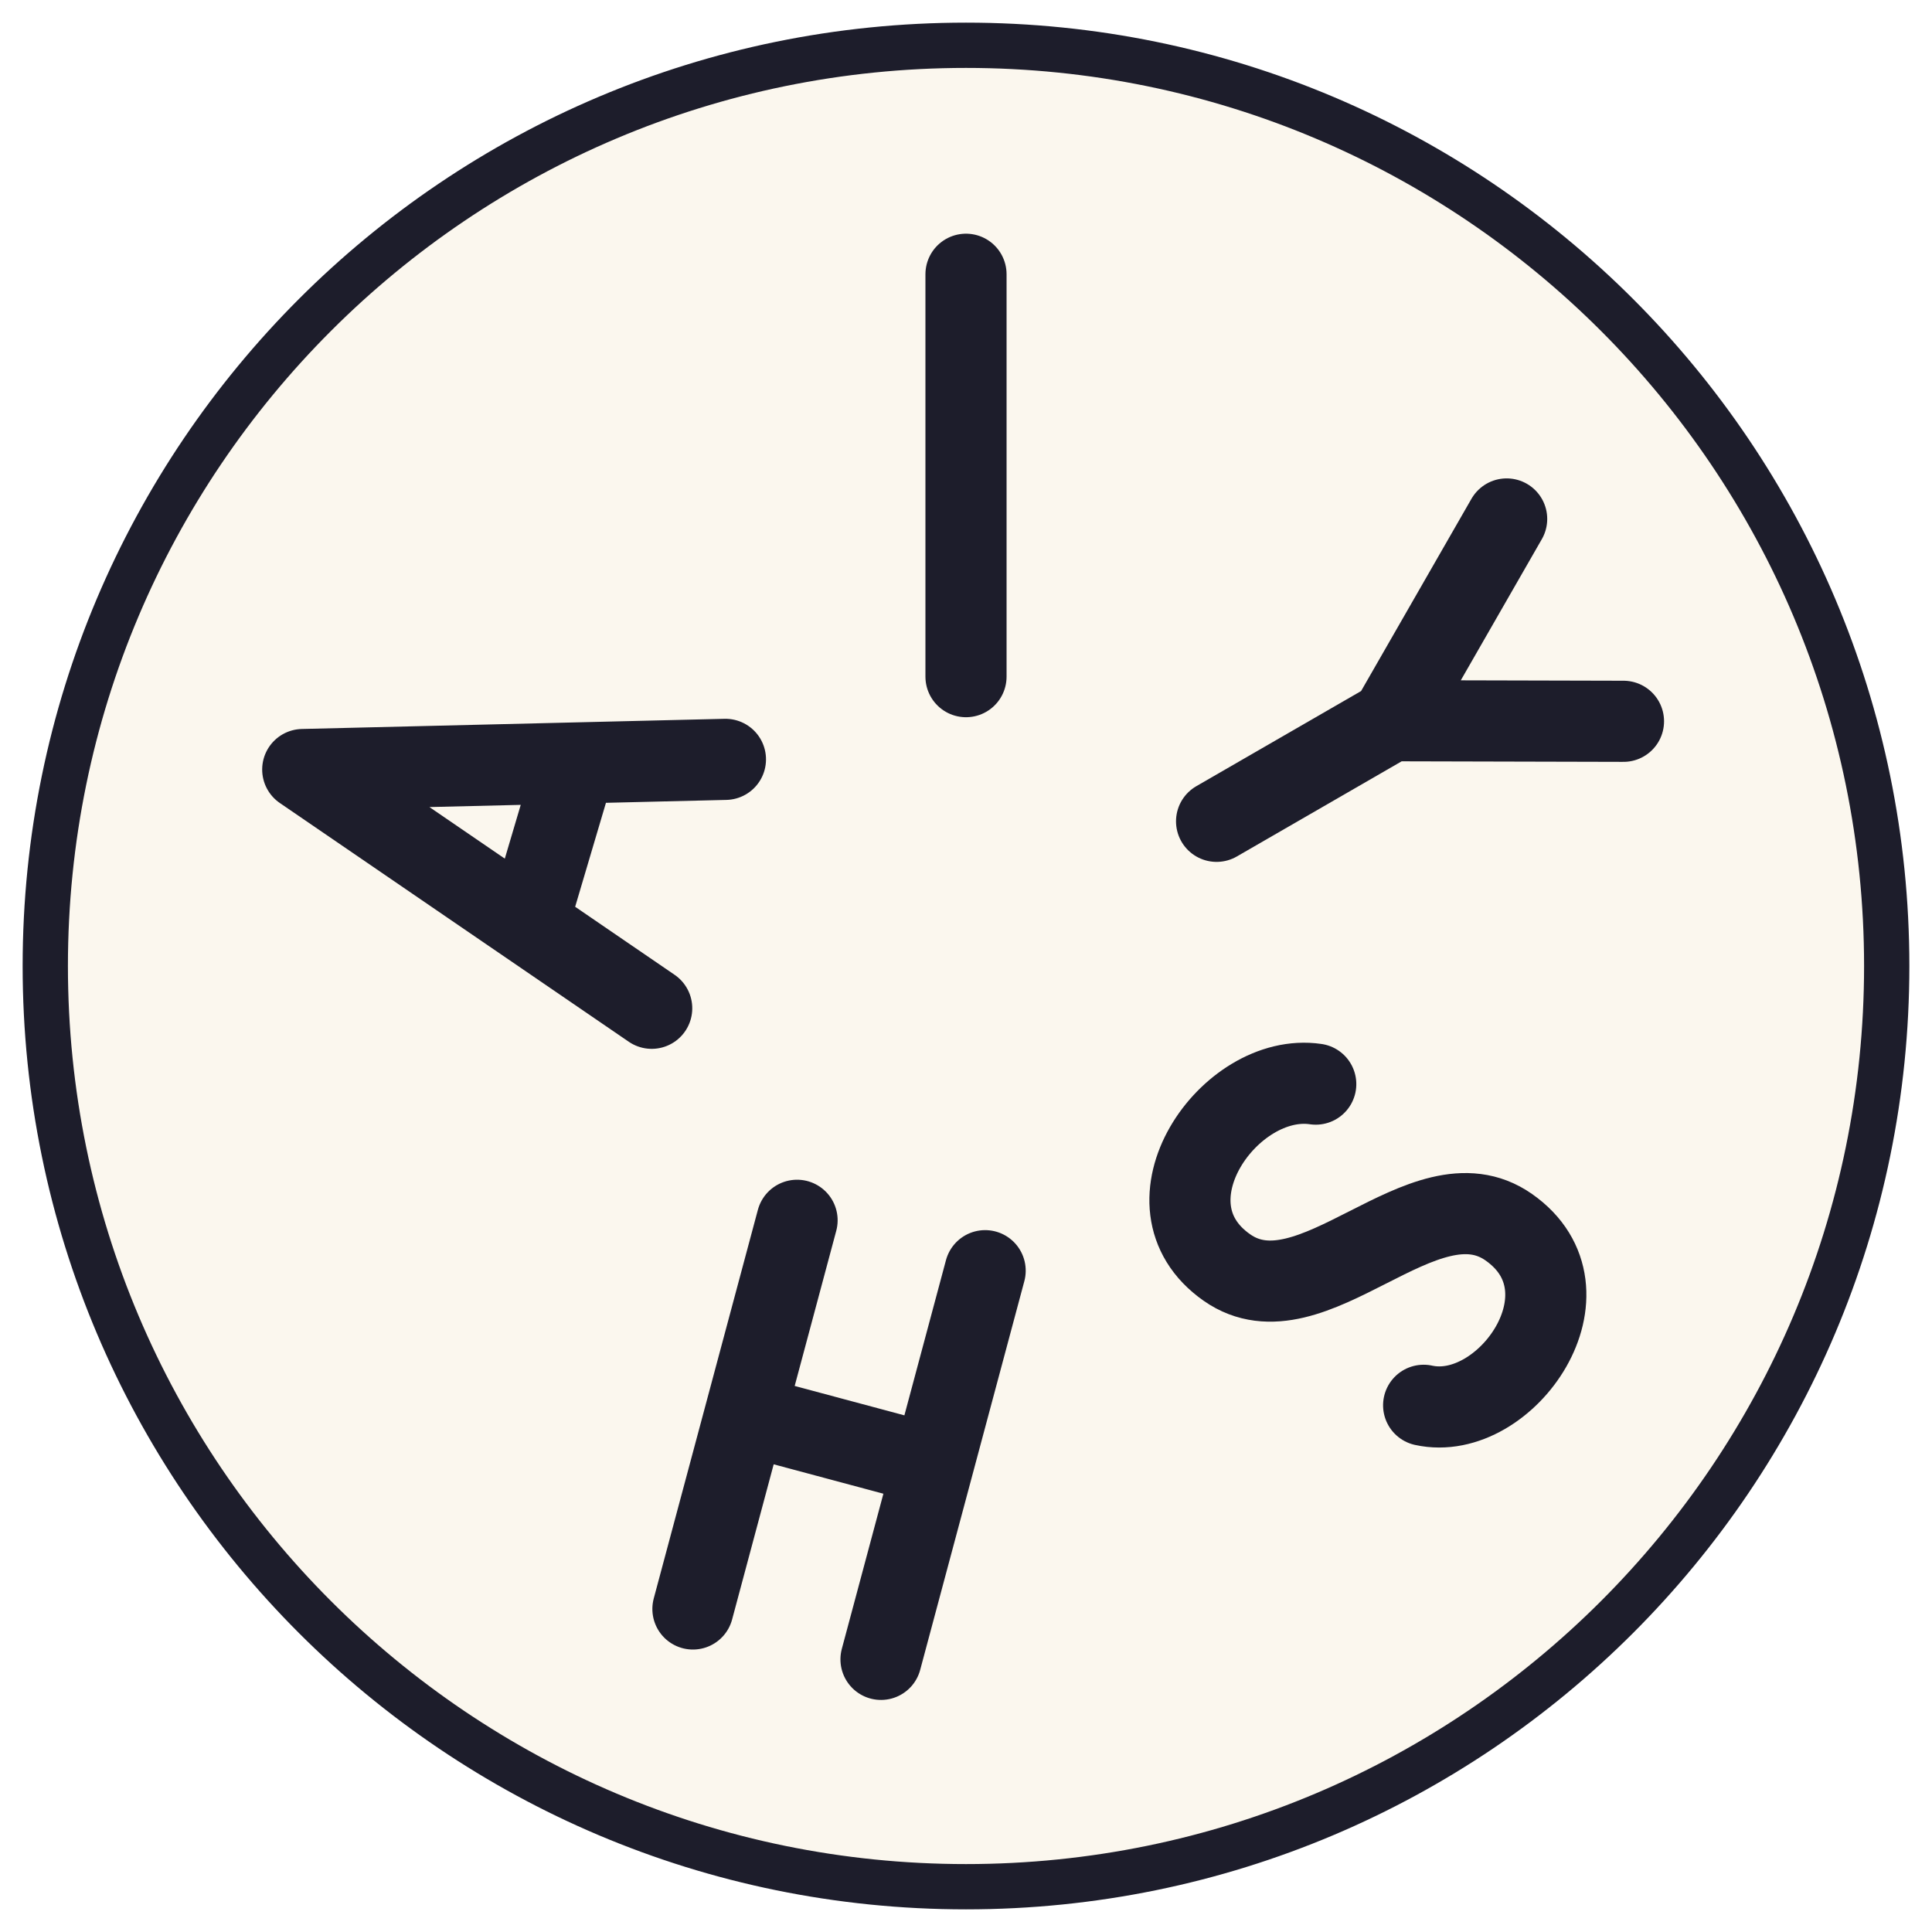
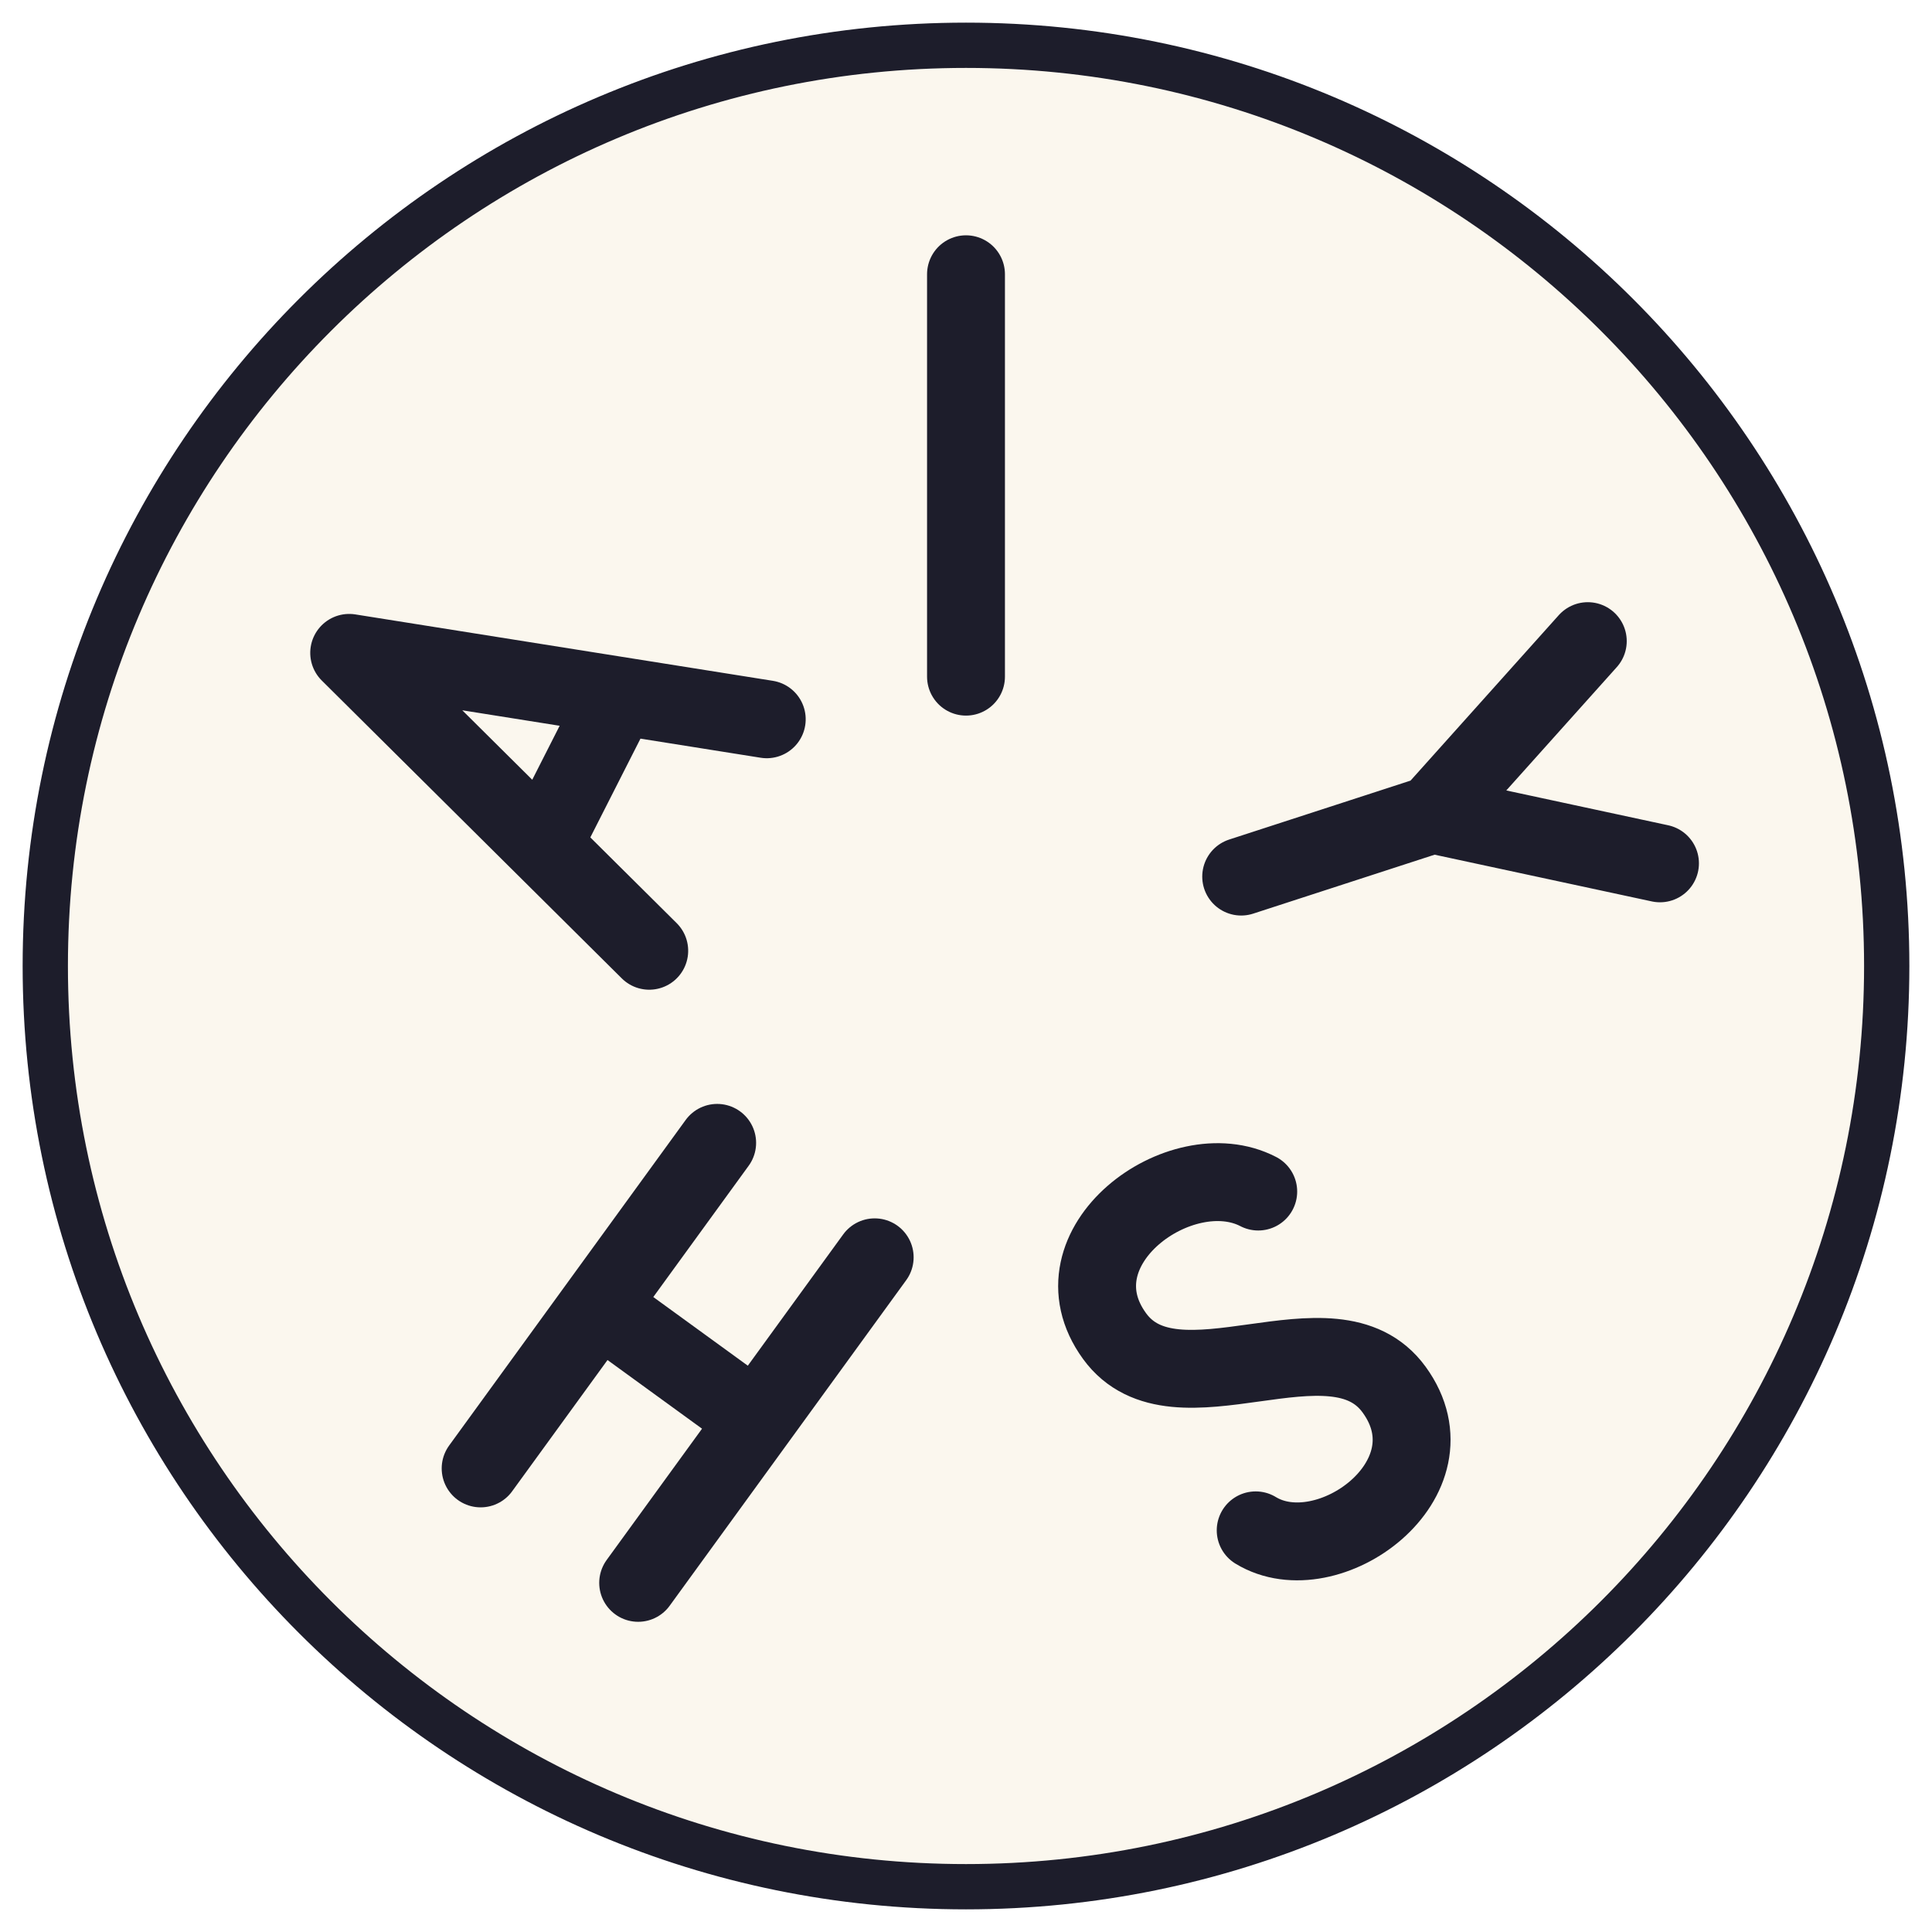
<svg xmlns="http://www.w3.org/2000/svg" viewBox="0 0 512 512" width="512" height="512">
  <circle cx="256" cy="256" r="244" fill="#fbf7ee" stroke="#1d1d2b" stroke-width="12" />
-   <g fill="none" stroke="#1d1d2b" stroke-width="25" stroke-linecap="round" stroke-linejoin="round">
-     <g transform="rotate(0 256 256) translate(256 126) scale(0.86)">
+   <g fill="none" stroke="#1d1d2b" stroke-width="24" stroke-linecap="round" stroke-linejoin="round">
+     <g transform="rotate(0.000 256 256) translate(256 126) scale(0.86)">
      <path d="M0 -62 V62" />
    </g>
-     <g transform="rotate(60 256 256) translate(256 126) scale(0.86)">
+     <g transform="rotate(72.000 256 256) translate(256 126) scale(0.86)">
      <path d="M-36 -62 L0 0 L36 -62 M0 0 V62" />
    </g>
-     <g transform="rotate(125 256 256) translate(256 126) scale(0.86)">
+     <g transform="rotate(144.000 256 256) translate(256 126) scale(0.86)">
      <path d="M30 -42 C20 -66 -30 -66 -30 -32 C-30 0 30 0 30 32 C30 66 -20 66 -32 42" />
    </g>
-     <g transform="rotate(195 256 256) translate(256 126) scale(0.86)">
+     <g transform="rotate(216.000 256 256) translate(256 126) scale(0.86)">
      <path d="M-30 -62 V62 M30 -62 V62 M-30 0 H30" />
    </g>
-     <g transform="rotate(286.5 256 256) translate(256 126) scale(0.86)">
+     <g transform="rotate(296.915 256 256) translate(256 126) scale(0.86)">
      <path d="M-40 62 L0 -62 L40 62 M-20 18 H20" />
    </g>
  </g>
</svg>
